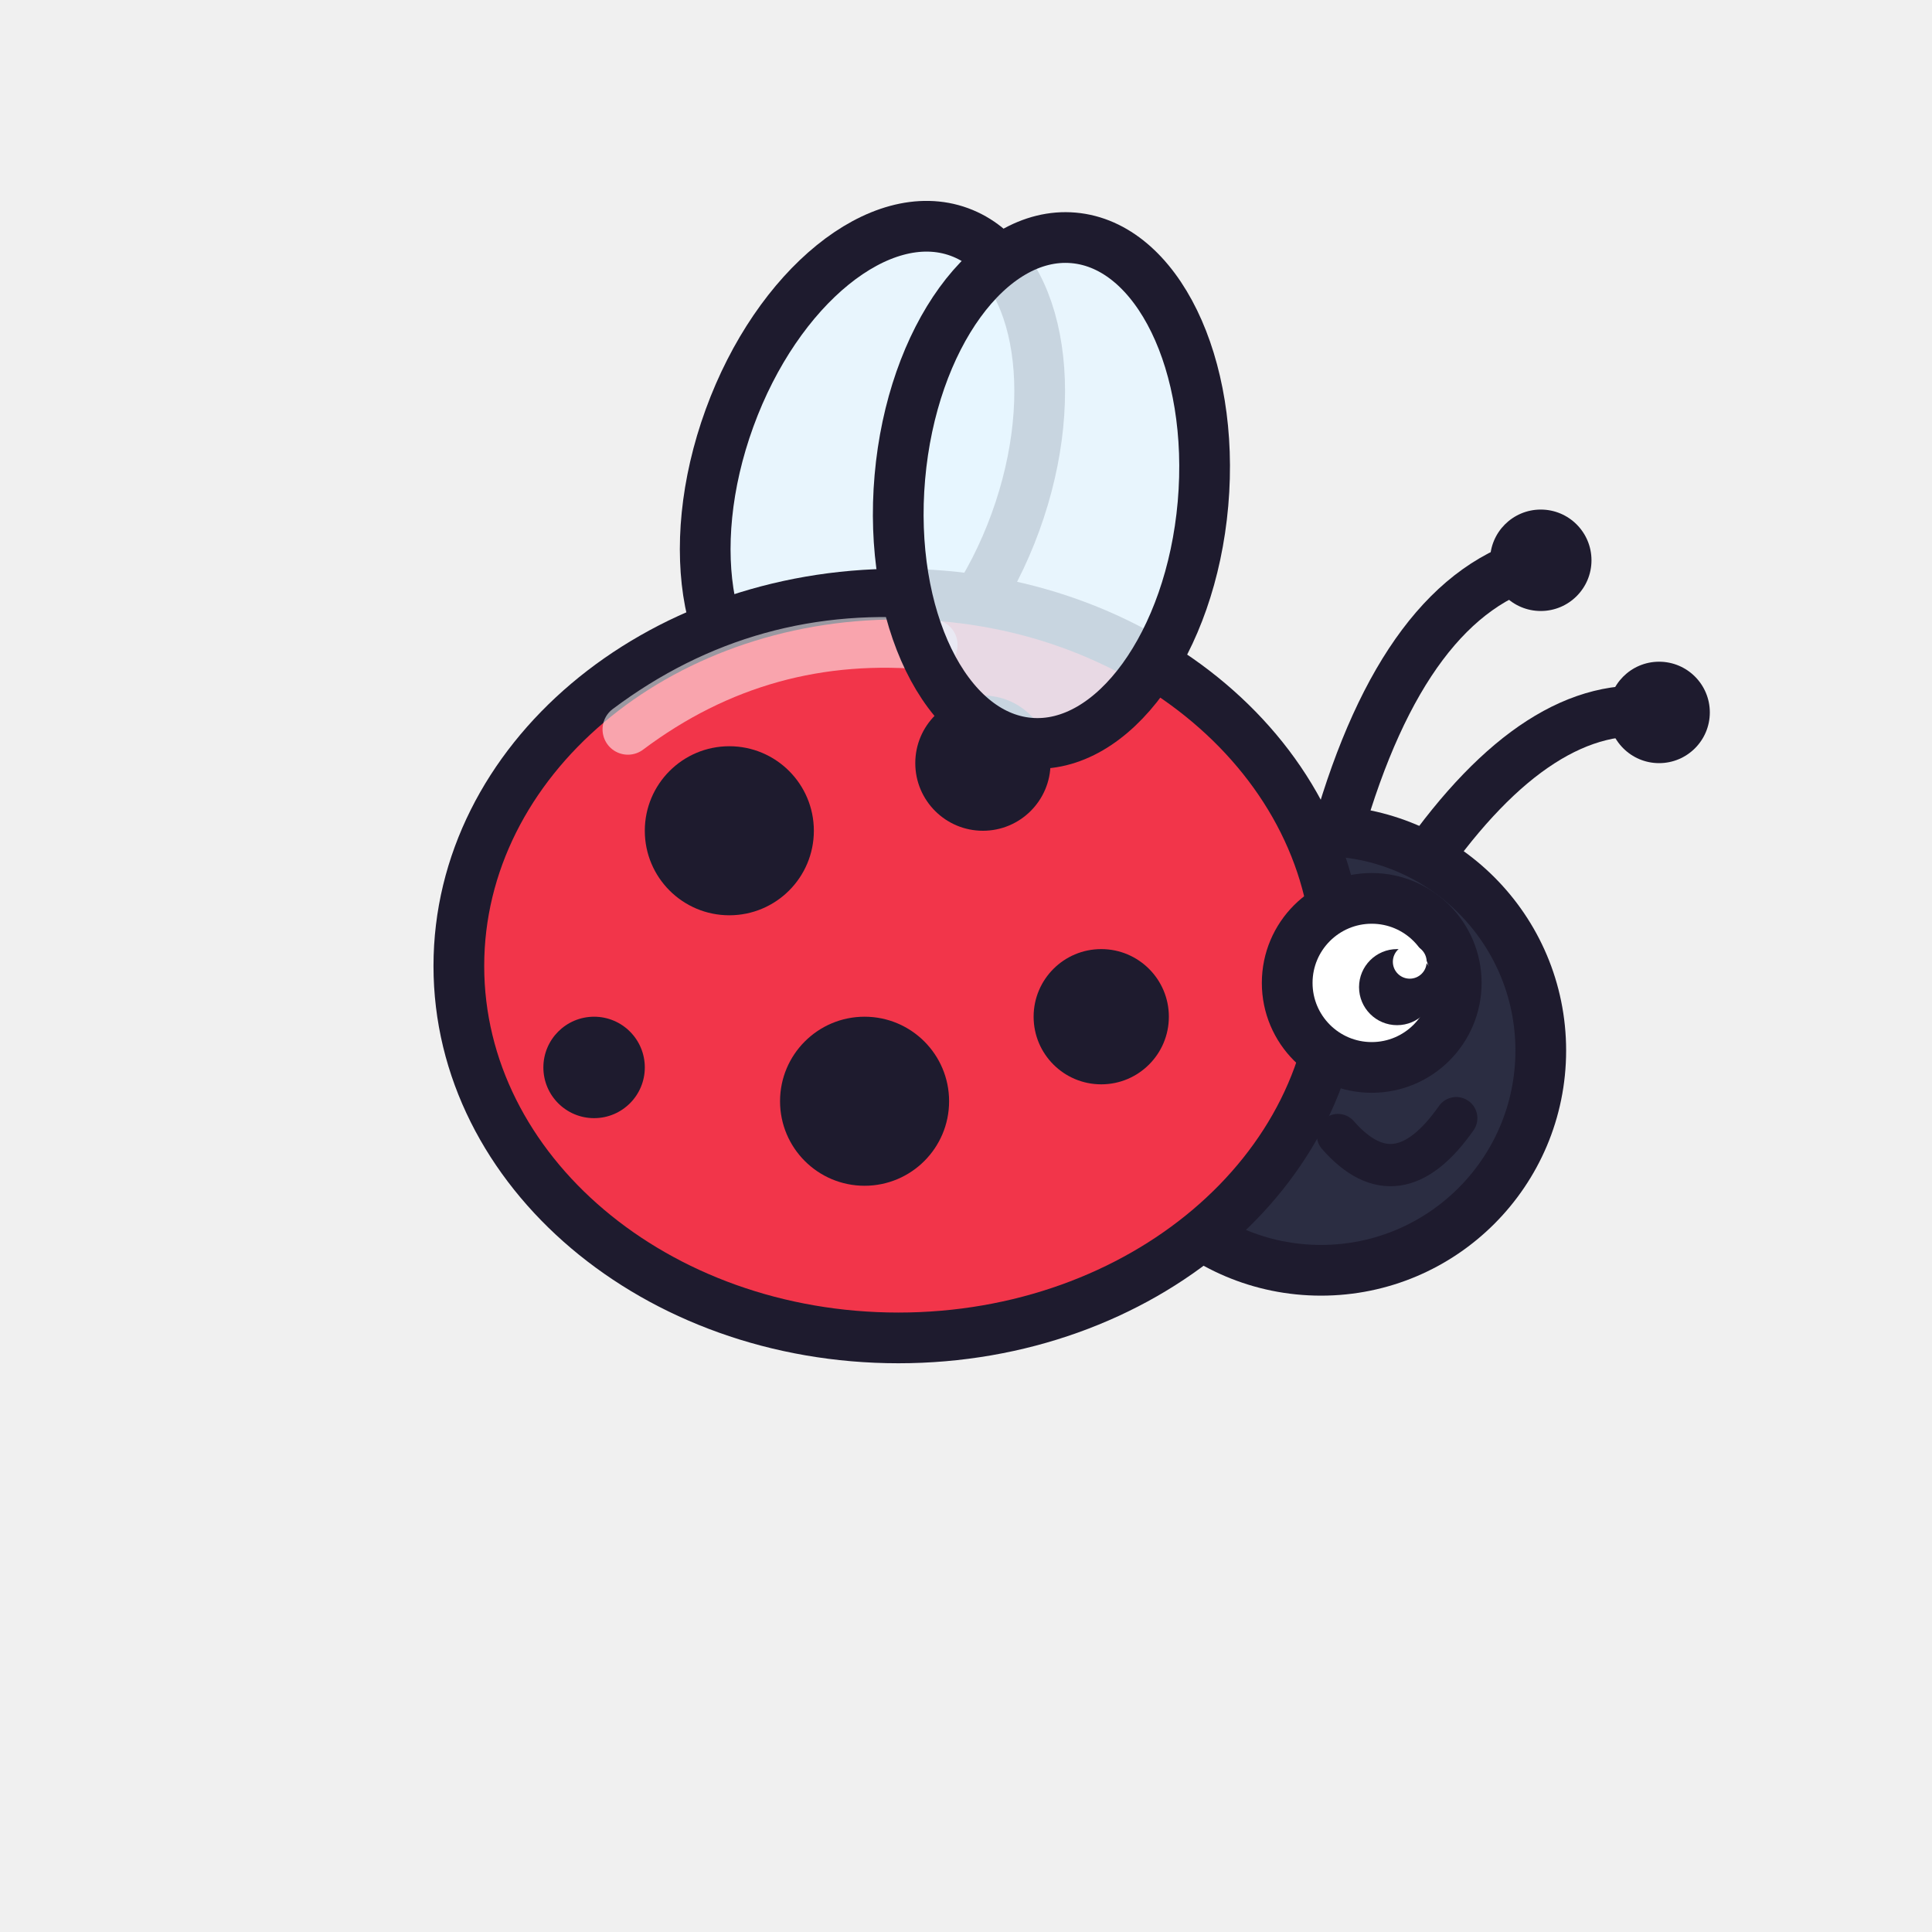
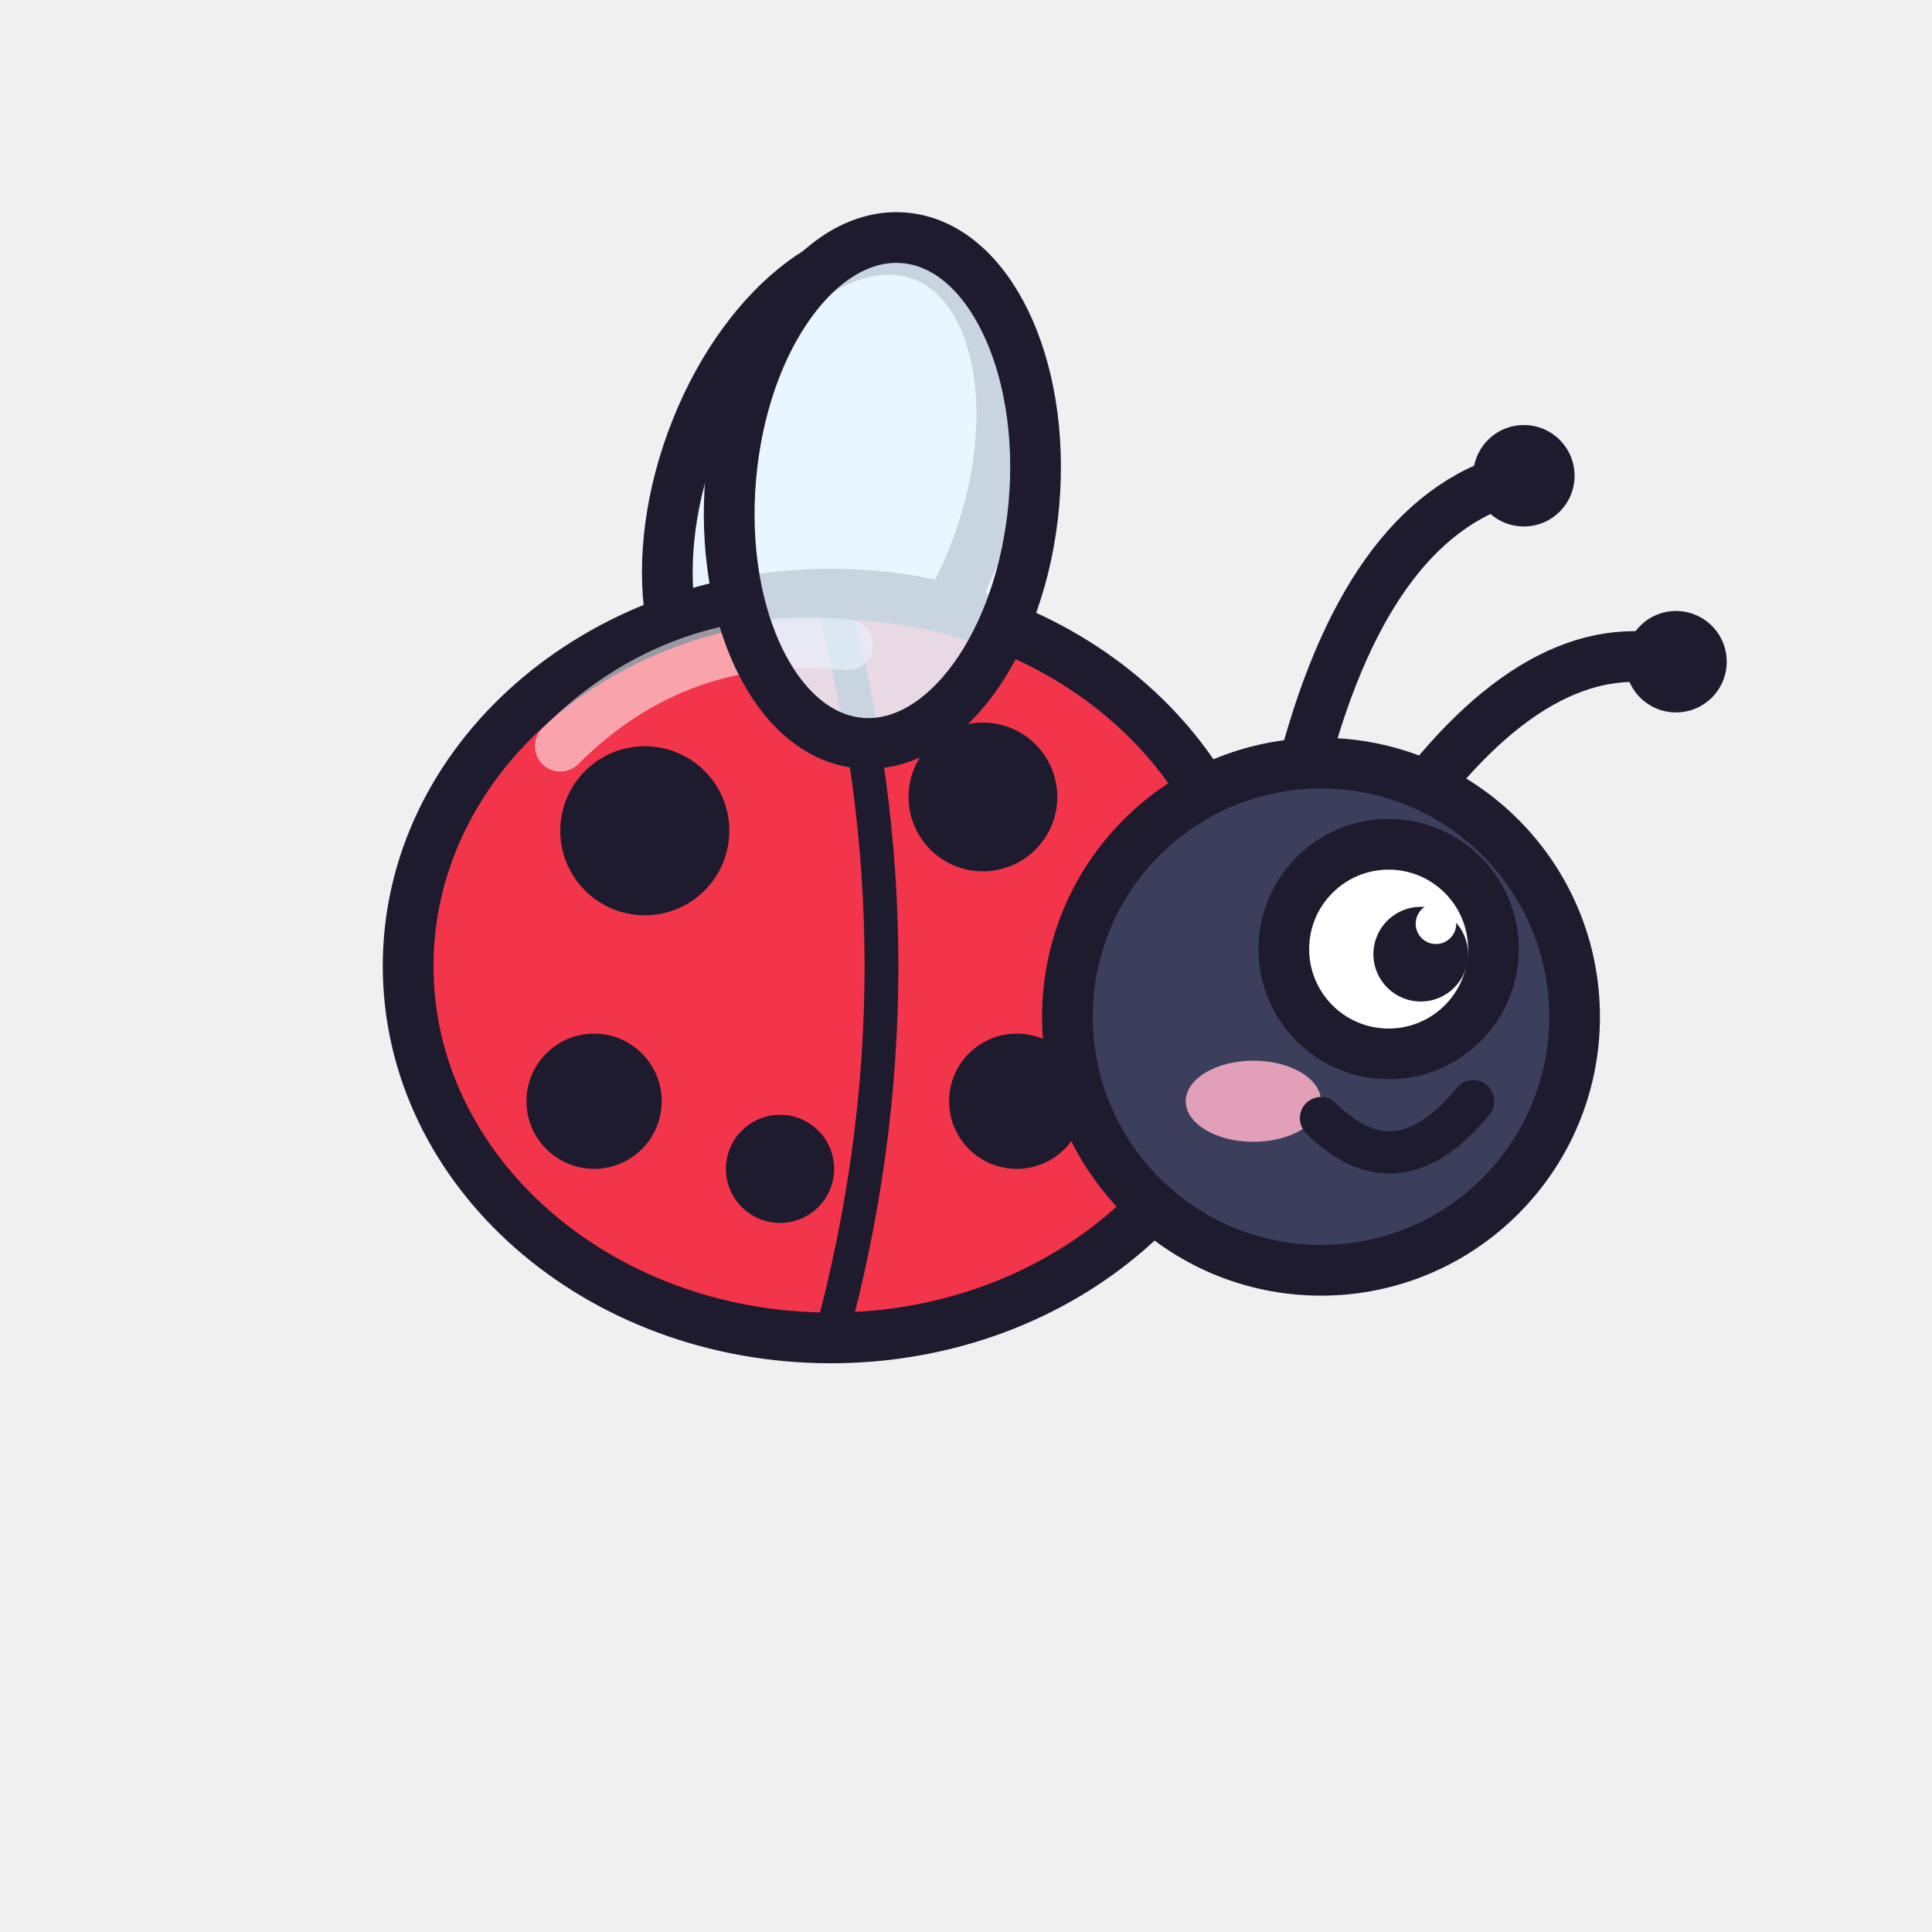
<svg xmlns="http://www.w3.org/2000/svg" width="120" height="120" viewBox="-60 -60 120 120">
  <g transform="scale(1.05)">
-     <g transform="rotate(20 -4 -16)">
-       <ellipse cx="-10" cy="-28" rx="9" ry="15" fill="#E6F6FF" fill-opacity=".85" stroke="#1E1B2E" stroke-width="3" stroke-linejoin="round" stroke-linecap="round" />
+     <g transform="rotate(20 -10 -16)">
+       <ellipse cx="-12" cy="-28" rx="9" ry="15" fill="#E6F6FF" fill-opacity=".85" stroke="#1E1B2E" stroke-width="3" stroke-linejoin="round" stroke-linecap="round" />
    </g>
-     <path d="M22 -8 Q26 -22 34 -24 M27 -6 Q34 -16 41 -15" fill="none" stroke="#1E1B2E" stroke-width="3" stroke-linecap="round" />
-     <circle cx="34" cy="-24" r="3" fill="#1E1B2E" />
-     <circle cx="41" cy="-15" r="3" fill="#1E1B2E" />
-     <circle cx="21" cy="5" r="13" fill="#2B2D42" stroke="#1E1B2E" stroke-width="3" stroke-linejoin="round" stroke-linecap="round" />
-     <ellipse cx="-4" rx="26" ry="22" fill="#F2354A" stroke="#1E1B2E" stroke-width="3" stroke-linejoin="round" stroke-linecap="round" />
+     <ellipse cx="-8" rx="25" ry="22" fill="#F2354A" stroke="#1E1B2E" stroke-width="3" stroke-linejoin="round" stroke-linecap="round" />
+     <path d="M-8 -22 Q-2 0 -8 22" fill="none" stroke="#1E1B2E" stroke-width="2" />
    <g fill="#1E1B2E">
-       <circle cx="-14" cy="-8" r="5" />
-       <circle cx="1" cy="-12" r="4" />
-       <circle cx="-6" cy="8" r="5" />
-       <circle cx="8" cy="3" r="4" />
-       <circle cx="-22" cy="6" r="3" />
+       <circle cx="-19" cy="-8" r="5" />
+       <circle cx="-22" cy="8" r="4" />
+       <circle cx="-11" cy="12" r="3.2" />
+       <circle cx="1" cy="-10" r="4.4" />
+       <circle cx="3" cy="8" r="4" />
    </g>
-     <path d="M-20 -14 Q-12 -20 -2 -19" fill="none" stroke="#fff" stroke-width="3" stroke-linecap="round" opacity=".55" />
-     <g transform="rotate(5 6 -16)">
-       <ellipse cx="4" cy="-28" rx="9" ry="15" fill="#E6F6FF" fill-opacity=".85" stroke="#1E1B2E" stroke-width="3" stroke-linejoin="round" stroke-linecap="round" />
+     <path d="M-24 -13 Q-17 -20 -7 -19" fill="none" stroke="#fff" stroke-width="3" stroke-linecap="round" opacity=".55" />
+     <g transform="rotate(5 -4 -16)">
+       <ellipse cx="-6" cy="-28" rx="9" ry="15" fill="#E6F6FF" fill-opacity=".85" stroke="#1E1B2E" stroke-width="3" stroke-linejoin="round" stroke-linecap="round" />
    </g>
-     <circle cx="24" cy="1" r="5" fill="#fff" stroke="#1E1B2E" stroke-width="3" stroke-linejoin="round" stroke-linecap="round" />
-     <circle cx="25.50" cy="1.25" r="2.25" fill="#1E1B2E" />
-     <circle cx="26.25" cy="-0.25" r="1.00" fill="#fff" />
-     <path d="M22 10 Q25.5 14 29 9" fill="none" stroke="#1E1B2E" stroke-width="2.5" stroke-linecap="round" />
+     <path d="M20 -12 Q24 -27 33 -29 M26 -9 Q34 -20 42 -18" fill="none" stroke="#1E1B2E" stroke-width="3" stroke-linecap="round" />
+     <circle cx="33" cy="-29" r="3" fill="#1E1B2E" />
+     <circle cx="42" cy="-18" r="3" fill="#1E1B2E" />
+     <circle cx="21" cy="3" r="15" fill="#3B3F5C" stroke="#1E1B2E" stroke-width="3" stroke-linejoin="round" stroke-linecap="round" />
+     <circle cx="25" cy="-1" r="6.2" fill="#fff" stroke="#1E1B2E" stroke-width="3" stroke-linejoin="round" stroke-linecap="round" />
+     <circle cx="26.9" cy="-0.7" r="2.8" fill="#1E1B2E" />
+     <circle cx="27.8" cy="-2.5" r="1.2" fill="#fff" />
+     <ellipse cx="17" cy="8" rx="4" ry="2.4" fill="#FFB0C8" opacity=".85" />
+     <path d="M21 9 Q25.5 13.5 30 8" fill="none" stroke="#1E1B2E" stroke-width="2.5" stroke-linecap="round" />
  </g>
</svg>
